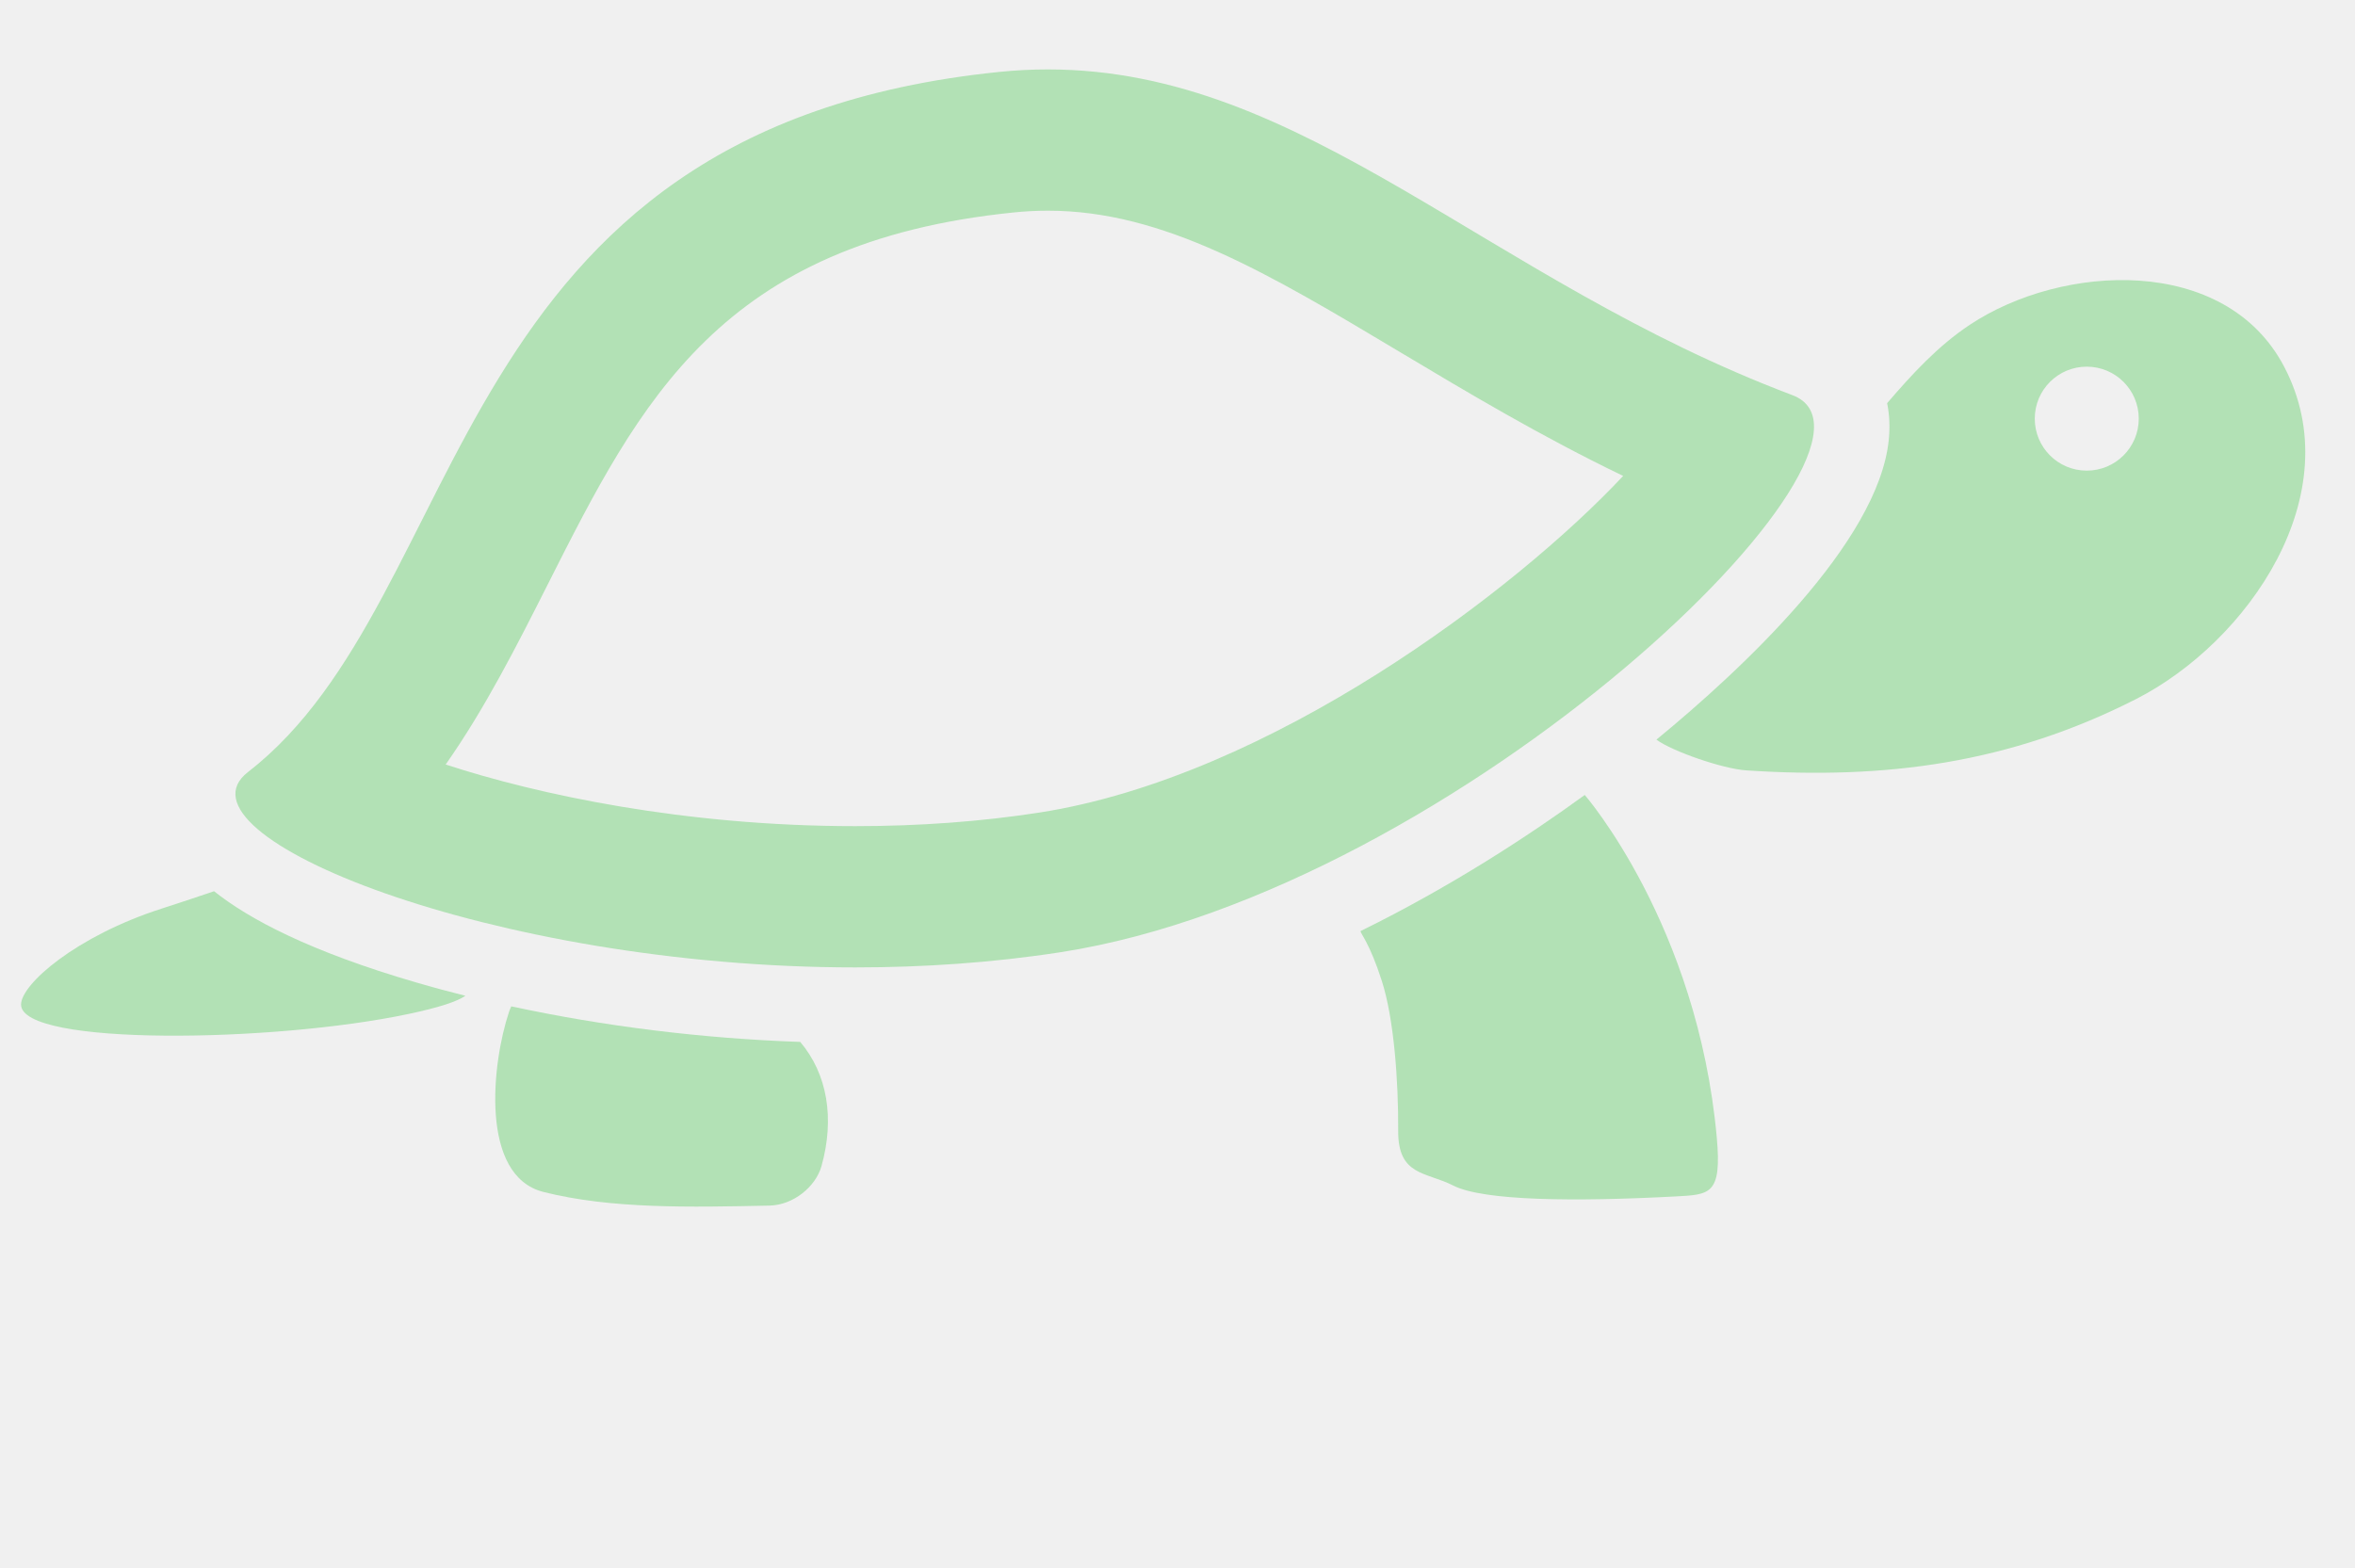
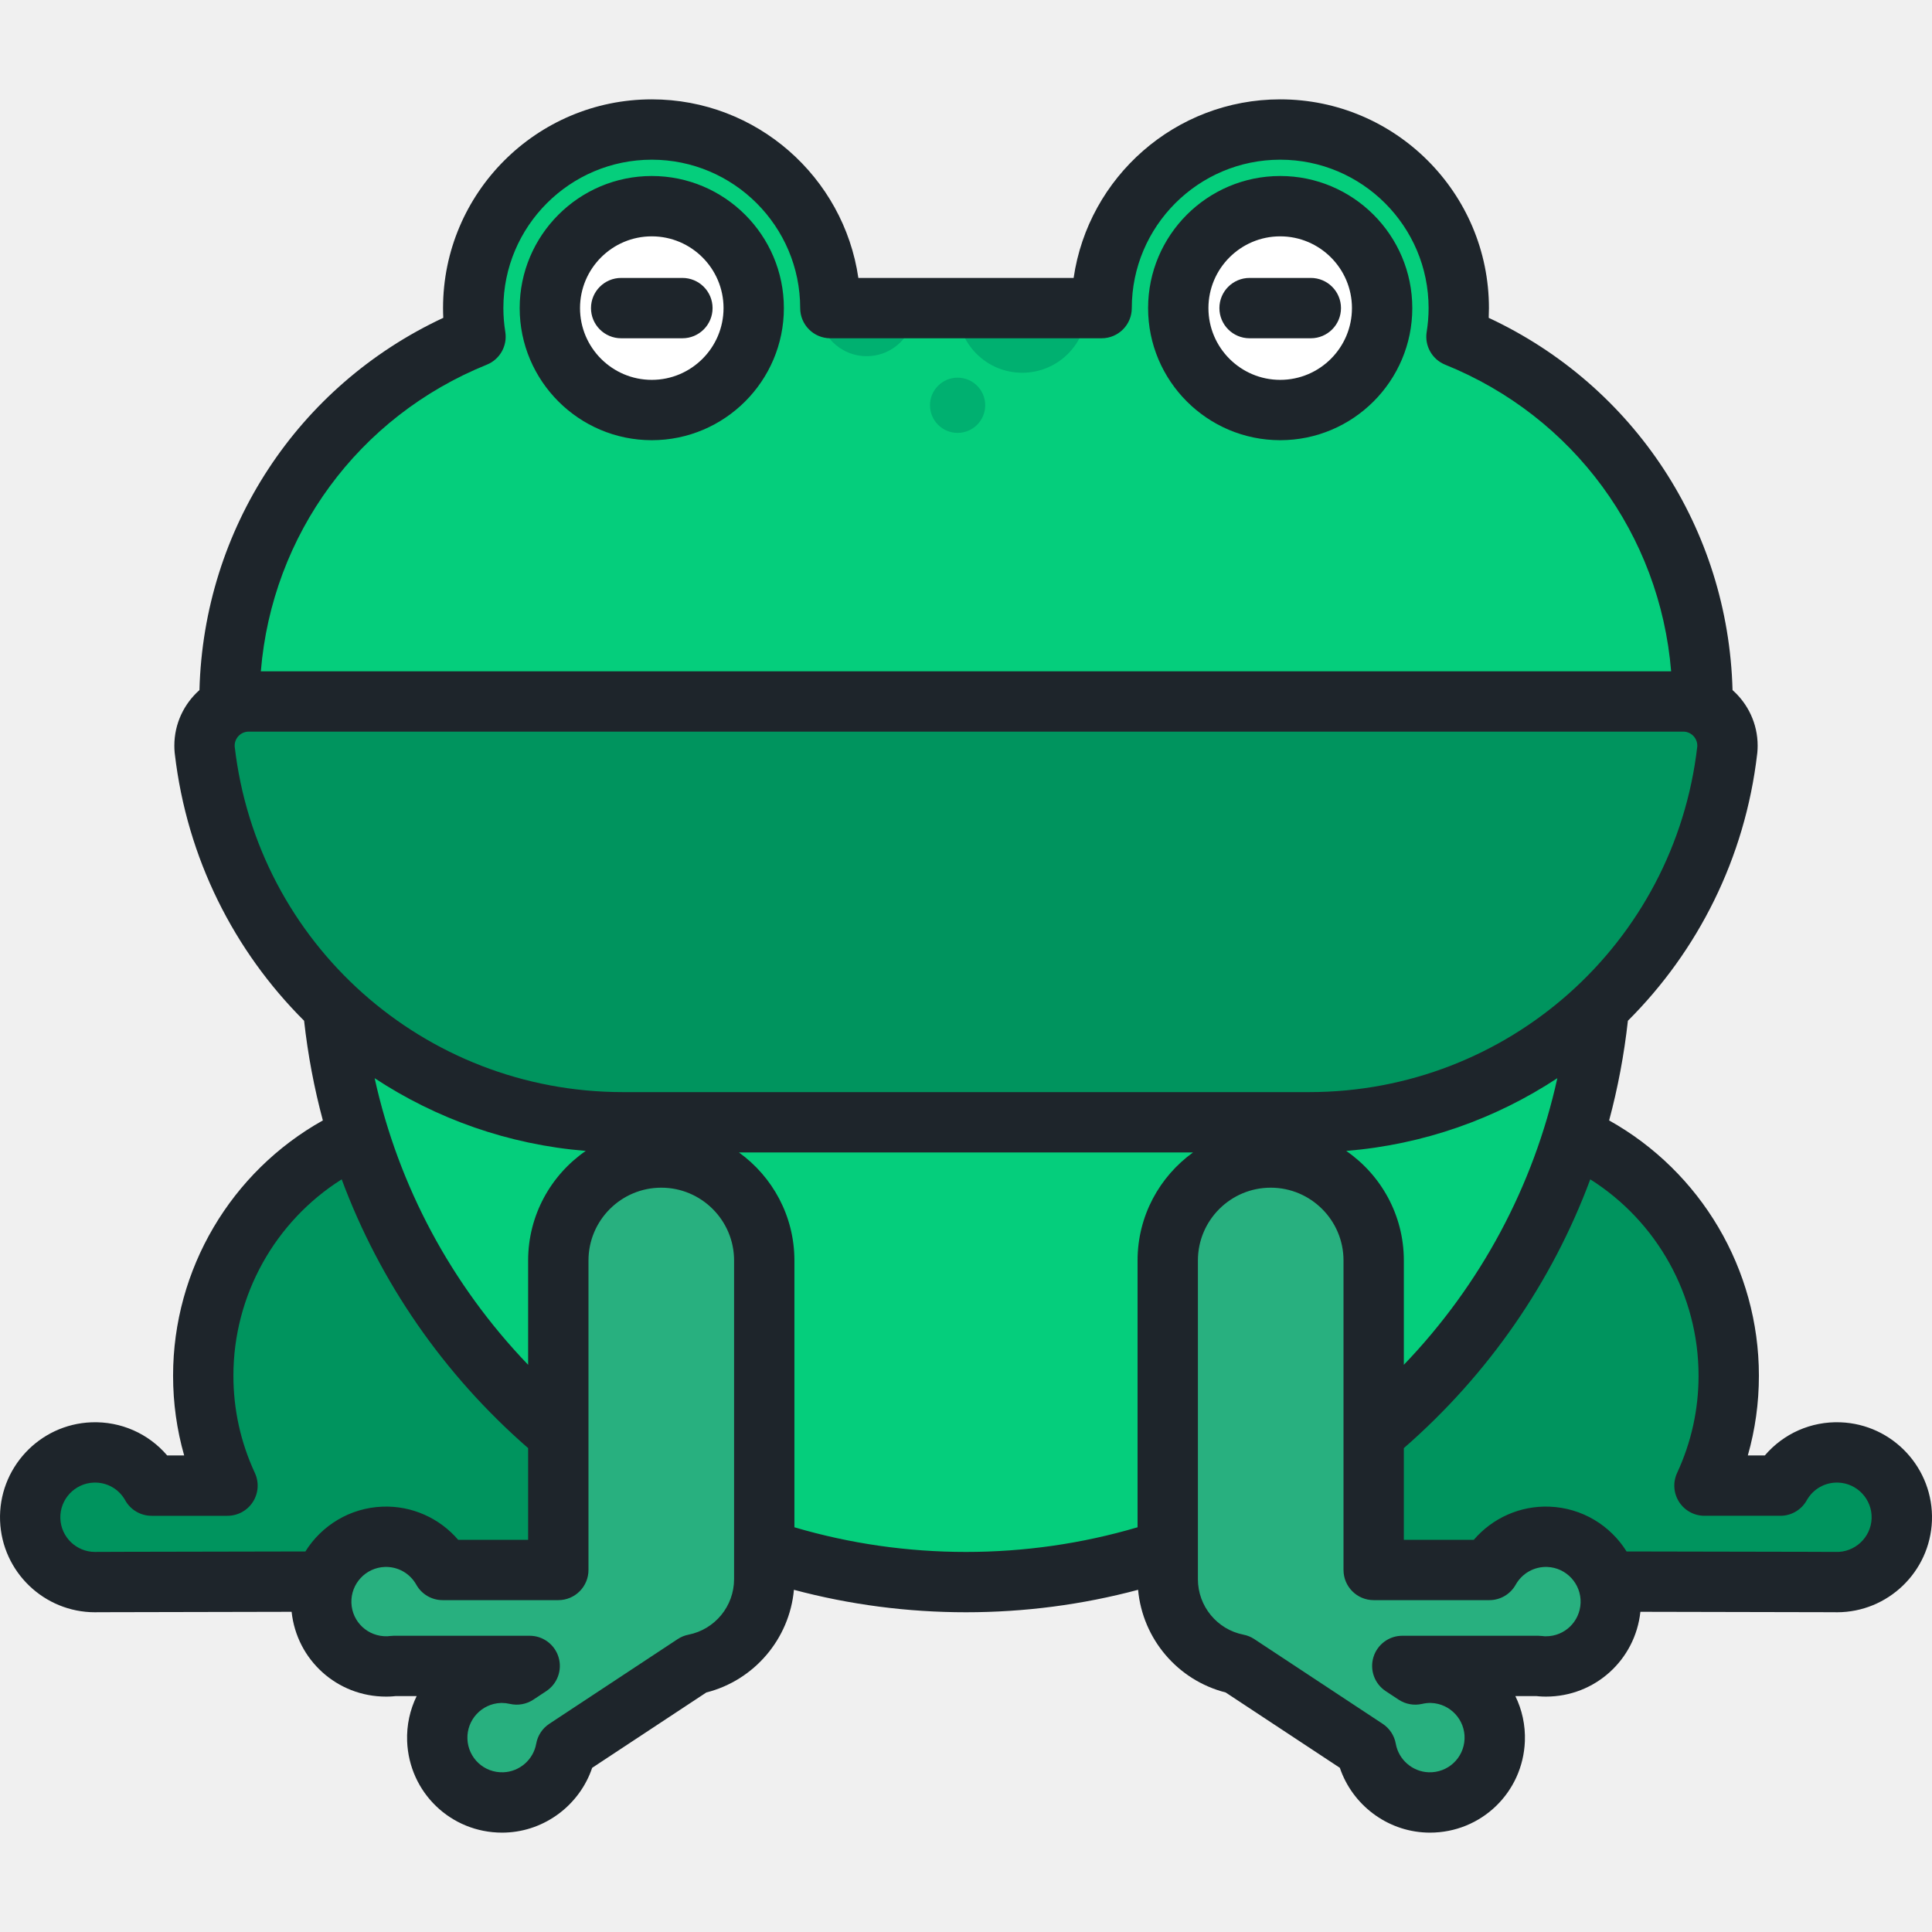
- <svg xmlns="http://www.w3.org/2000/svg" version="1.1" x="0px" y="0px" viewBox="0 0 100 66.562" enable-background="new 0 0 100 53.25" xml:space="preserve">
-   <style type="text/css">
-     .st0{fill:#B2E1B5;}
-   </style>
-   <path class="st0" d="M44.502,8.949c4.905,0,9.347,2.656,14.969,6.019c2.844,1.7,5.947,3.556,9.453,5.247c-4.538,4.848-14.976,12.775-24.8,14.3c-2.466,0.382-5.092,0.575-7.807,0.575c-7.248,0-13.49-1.341-17.392-2.618c1.692-2.415,3.026-5.058,4.335-7.651c3.937-7.798,7.336-14.532,19.794-15.798c0.474-0.049,0.96-0.074,1.446-0.074H44.502 M44.502,2.949c-0.001,0-0.001,0-0.002,0c-0.674,0-1.362,0.033-2.062,0.105C18.693,5.466,20.182,25.311,10.527,32.795c-3.438,2.664,10.356,8.295,25.79,8.295c2.884,0,5.827-0.197,8.724-0.646c16.979-2.636,36.475-21.622,31.068-23.661C63.108,11.876,55.415,2.949,44.502,2.949L44.502,2.949z" />
-   <path class="st0" d="M9.089,37.854c-0.592,0.199-1.308,0.445-2.205,0.732c-3.65,1.17-5.986,3.217-5.99,4.08c-0.008,1.776,10.735,1.618,16.461,0.4c1.31-0.277,2.056-0.529,2.407-0.771c-0.701-0.178-1.394-0.361-2.069-0.56C13.134,40.408,10.565,39.029,9.089,37.854z" />
-   <path class="st0" d="M67.293,33.766c-2.369,1.723-5.67,3.887-9.52,5.781c0.004,0.125,0.388,0.51,0.901,2.111c0.517,1.602,0.709,4.247,0.697,6.376c-0.01,1.923,1.187,1.733,2.336,2.321c1.288,0.658,5.207,0.688,9.421,0.464c1.479-0.08,1.993-0.063,1.771-2.507C72.08,39.268,67.293,33.766,67.293,33.766z" />
-   <path class="st0" d="M21.71,42.744c-0.032,0.072-0.065,0.145-0.092,0.225c-0.736,2.193-1.252,6.973,1.456,7.658c2.871,0.727,6.245,0.65,9.602,0.58c1.003-0.021,1.96-0.795,2.208-1.681c0.562-2.015,0.255-3.899-0.903-5.271C29.828,44.111,25.63,43.59,21.71,42.744z" />
-   <path class="st0" d="M96.99,15.571c-2.499-4.76-9.43-4.381-13.348-1.775c-1.353,0.898-2.449,2.094-3.509,3.328c0.101,0.496,0.126,1.023,0.068,1.574c-0.452,4.361-6.274,9.768-9.865,12.718c0,0,0,0,0.001,0c0.675,0.5,2.824,1.239,3.807,1.305c5.937,0.396,11.193-0.301,16.545-3.021C95.457,27.274,99.827,20.973,96.99,15.571z M88.609,19.99c-1.219,0-2.207-0.987-2.207-2.208s0.988-2.208,2.207-2.208c1.22,0,2.209,0.987,2.209,2.208S89.829,19.99,88.609,19.99z" />
+ <svg xmlns="http://www.w3.org/2000/svg" version="1.1" id="Layer_1" x="0px" y="0px" viewBox="0 0 512.003 512.003" style="enable-background:new 0 0 512.003 512.003;" xml:space="preserve">
+   <g>
+     <path style="fill:#00945E;" d="M171.951,295.087h-47.343v0.032c-0.423-0.007-0.844-0.032-1.27-0.032   c-38.371,0-69.479,31.106-69.479,69.478c0,10.415,2.318,20.279,6.427,29.144H40.17c-3.051-5.446-8.96-9.04-15.628-8.79   c-9.485,0.354-16.887,8.331-16.538,17.815c0.359,9.483,8.33,16.886,17.817,16.532c0.482-0.018,0.955-0.068,1.427-0.125h53.128   c0.05,0.04,0.099,0.084,0.15,0.125h85.622c0.051-0.041,0.1-0.084,0.151-0.125h3.533c12.692,0,22.982-10.29,22.982-22.984v-80.203   C192.817,304.428,183.475,295.087,171.951,295.087z" />
+     <path style="fill:#00945E;" d="M487.453,384.918c-6.668-0.248-12.575,3.344-15.626,8.79h-20.119   c4.109-8.864,6.427-18.728,6.427-29.144c0-38.371-31.108-69.478-69.479-69.478c-0.425,0-0.846,0.025-1.27,0.032v-0.032h-47.343   c-11.523,0-20.864,9.342-20.864,20.865v80.203c0,12.694,10.292,22.984,22.982,22.984h3.534c0.051,0.041,0.1,0.084,0.152,0.125   h85.621c0.051-0.041,0.098-0.084,0.15-0.125h53.128c0.471,0.057,0.946,0.107,1.427,0.125c9.487,0.354,17.458-7.049,17.817-16.532   C504.34,393.248,496.939,385.272,487.453,384.918z" />
+   </g>
+   <path style="fill:#05CE7C;" d="M87.476,250.755c0,93.072,75.449,168.522,168.522,168.522s168.522-75.45,168.522-168.522H87.476z" />
+   <path style="fill:#00945E;" d="M122.142,460.492c-4.043-11.848-13.897-21.006-26.16-24.078h55.27L122.142,460.492z" />
+   <path style="fill:#28B07F;" d="M175.244,306.754c-15.072,0-27.29,12.219-27.29,27.29v82.016h-30.657  c-3.051-5.446-8.96-9.039-15.628-8.79c-9.484,0.353-16.887,8.33-16.538,17.815c0.359,9.483,8.331,16.886,17.817,16.532  c0.482-0.018,0.955-0.068,1.427-0.126h35.992l-3.442,2.272c-1.447-0.334-2.954-0.503-4.509-0.446  c-9.483,0.354-16.885,8.331-16.537,17.815c0.359,9.482,8.331,16.886,17.817,16.532c8.238-0.307,14.891-6.364,16.275-14.16  l34.024-22.451c10.564-2.072,18.538-11.373,18.538-22.545v-84.463C202.533,318.974,190.316,306.754,175.244,306.754z" />
+   <path style="fill:#00945E;" d="M389.855,460.492c4.043-11.848,13.897-21.006,26.16-24.078h-55.27L389.855,460.492z" />
+   <path style="fill:#28B07F;" d="M336.751,306.754c15.072,0,27.29,12.219,27.29,27.29v82.016h30.657  c3.051-5.446,8.96-9.039,15.628-8.79c9.484,0.353,16.887,8.33,16.538,17.815c-0.359,9.483-8.331,16.886-17.817,16.532  c-0.482-0.018-0.955-0.068-1.427-0.126h-35.992l3.442,2.272c1.447-0.334,2.955-0.503,4.509-0.446  c9.483,0.354,16.885,8.331,16.537,17.815c-0.359,9.482-8.331,16.886-17.817,16.532c-8.238-0.307-14.891-6.364-16.275-14.16  l-34.024-22.451c-10.564-2.072-18.538-11.373-18.538-22.545v-84.463C309.462,318.974,321.679,306.754,336.751,306.754z" />
+   <g>
+     <path style="fill:#05CE7C;" d="M346.955,81.651c57.573,0,104.244,46.67,104.244,104.243s-46.671,104.242-104.244,104.242H165.04   c-57.574,0-104.244-46.669-104.244-104.242c0-57.572,46.67-104.243,104.244-104.243H346.955z" />
+     <path style="fill:#05CE7C;" d="M165.04,81.651c-57.573,0-104.244,46.67-104.244,104.243s46.671,104.242,104.244,104.242h181.914   c57.574,0,104.244-46.669,104.244-104.242c0-57.572-46.67-104.243-104.244-104.243H165.04z" />
+   </g>
+   <g>
+     <path style="fill:#00B070;" d="M216.937,81.651c0,7.036,5.705,12.741,12.741,12.741c7.037,0,12.741-5.705,12.741-12.741H216.937z" />
+     <path style="fill:#00B070;" d="M253.772,81.651c0,9.463,7.672,17.136,17.135,17.136c9.465,0,17.137-7.673,17.137-17.136H253.772z" />
+     <circle style="fill:#00B070;" cx="253.775" cy="107.403" r="7.317" />
+   </g>
+   <circle style="fill:#05CE7C;" cx="172.725" cy="81.648" r="47.321" />
+   <circle style="fill:#FFFFFF;" cx="172.725" cy="81.648" r="31.853" />
+   <circle style="fill:#05CE7C;" cx="339.27" cy="81.648" r="47.321" />
+   <circle style="fill:#FFFFFF;" cx="339.27" cy="81.648" r="31.853" />
+   <path style="fill:#00945E;" d="M446.087,185.893c6.469,0,11.713,5.245,11.713,11.716c0,0.357-0.015,0.711-0.046,1.06l0.002-0.045  c-6.334,55.523-53.61,98.793-110.802,98.793H165.04c-57.191,0-104.467-43.271-110.801-98.793l0.002,0.045  c-0.031-0.349-0.046-0.702-0.046-1.06c0-6.47,5.245-11.716,11.713-11.716H446.087z" />
+   <path style="fill:#1E252B;" d="M172.729,46.643c-19.302,0-35.007,15.704-35.007,35.007s15.705,35.007,35.007,35.007  s35.007-15.704,35.007-35.007S192.031,46.643,172.729,46.643z M172.729,100.668c-10.485,0-19.017-8.531-19.017-19.017  s8.531-19.017,19.017-19.017c10.485,0,19.017,8.531,19.017,19.017C191.745,92.137,183.214,100.668,172.729,100.668z M164.614,73.656  c-4.417,0-7.995,3.58-7.995,7.995c0,4.415,3.579,7.995,7.995,7.995h16.23c4.417,0,7.995-3.58,7.995-7.995  c0-4.415-3.579-7.995-7.995-7.995H164.614z M487.751,376.928c-7.796-0.296-15.118,2.994-20.055,8.785h-4.503  c1.953-6.844,2.938-13.92,2.938-21.149c0-28.209-15.373-54.038-39.692-67.637c2.31-8.597,3.973-17.422,4.972-26.414  c18.5-18.449,31.033-43.002,34.259-70.704c0.02-0.142,0.036-0.285,0.049-0.429c0.052-0.576,0.078-1.172,0.078-1.772  c0-5.859-2.584-11.113-6.655-14.727c-1.123-42.732-26.039-80.638-64.616-98.65c0.04-0.862,0.062-1.724,0.062-2.581  c0-30.503-24.816-55.32-55.319-55.32c-27.789,0-50.859,20.596-54.744,47.325h-57.049c-3.887-26.728-26.955-47.325-54.745-47.325  c-30.502,0-55.319,24.816-55.319,55.32c0,0.858,0.021,1.718,0.062,2.581c-38.577,18.011-63.494,55.917-64.616,98.65  c-4.071,3.614-6.655,8.868-6.655,14.727c0,0.6,0.026,1.196,0.078,1.772c0.013,0.144,0.029,0.287,0.049,0.427  c3.225,27.702,15.758,52.256,34.259,70.704c1,8.993,2.662,17.817,4.972,26.415c-24.319,13.599-39.692,39.428-39.692,67.637  c0,7.229,0.985,14.304,2.938,21.149h-4.503c-4.939-5.791-12.261-9.07-20.055-8.785c-13.871,0.517-24.74,12.225-24.23,26.107  c0.513,13.554,11.703,24.237,25.158,24.236c0.277,0,0.556-0.004,0.836-0.014c1.863-0.015,30.667-0.07,51.268-0.108  c1.359,12.737,12.025,22.474,25.021,22.474c0.317,0,0.633-0.005,0.947-0.017c0.58-0.021,1.116-0.068,1.593-0.12h5.578  c-1.758,3.601-2.682,7.671-2.524,11.948c0.514,13.591,11.564,24.236,25.155,24.237h0.003c0.314,0,0.629-0.005,0.947-0.018  c10.511-0.391,19.639-7.402,22.93-17.159l30.26-19.968c12.714-3.225,22.023-14.211,23.21-27.207  c14.811,3.952,30.104,5.951,45.603,5.951s30.793-2,45.603-5.951c1.186,12.996,10.496,23.983,23.209,27.207l30.26,19.968  c3.291,9.755,12.418,16.767,22.93,17.159c0.319,0.012,0.634,0.018,0.95,0.018c13.591,0,24.64-10.646,25.156-24.247  c0.157-4.274-0.766-8.341-2.523-11.939h5.576c0.477,0.051,1.012,0.099,1.588,0.119c0.318,0.012,0.634,0.018,0.951,0.018  c12.993,0,23.656-9.734,25.02-22.474c20.597,0.038,49.398,0.093,51.268,0.108c0.283,0.01,0.561,0.014,0.841,0.014  c13.449-0.001,24.64-10.684,25.155-24.246C512.492,389.153,501.621,377.445,487.751,376.928z M129.012,96.644  c3.458-1.398,5.49-5.001,4.897-8.685c-0.337-2.098-0.51-4.22-0.51-6.308c0-21.686,17.643-39.33,39.329-39.33  c21.687,0,39.331,17.643,39.331,39.33c0,4.415,3.579,7.995,7.995,7.995h71.888c4.417,0,7.995-3.58,7.995-7.995  c0-21.686,17.644-39.33,39.331-39.33c21.686,0,39.329,17.643,39.329,39.33c0,2.087-0.172,4.21-0.51,6.309  c-0.594,3.683,1.439,7.286,4.897,8.684c34.09,13.775,56.928,45.136,59.885,81.255H69.127  C72.085,141.78,94.923,110.419,129.012,96.644z M62.195,197.832c-0.003-0.074-0.005-0.148-0.005-0.223  c0-2.051,1.667-3.72,3.718-3.72h380.178c2.051,0,3.718,1.668,3.718,3.72c0,0.075-0.002,0.149-0.005,0.223  c-6.016,52.222-50.211,91.589-102.845,91.589H165.04C112.406,289.422,68.212,250.054,62.195,197.832z M356.764,305.006  c20.488-1.666,39.602-8.504,55.951-19.275c-6.314,28.6-20.304,54.723-40.679,75.957v-27.645  C372.036,322.015,365.981,311.379,356.764,305.006z M155.232,305.006c-9.217,6.373-15.272,17.009-15.272,29.038v27.645  c-20.375-21.235-34.364-47.358-40.679-75.957C115.629,296.502,134.744,303.34,155.232,305.006z M80.934,411.153  c-54.807,0.099-55.232,0.115-55.41,0.122c-0.116,0.004-0.232,0.006-0.346,0.006c-4.91,0-8.996-3.902-9.183-8.842  c-0.187-5.067,3.782-9.344,8.846-9.532c3.511-0.119,6.656,1.677,8.355,4.71c1.414,2.524,4.082,4.087,6.975,4.087h20.117  c2.728,0,5.269-1.392,6.738-3.692c1.469-2.3,1.663-5.19,0.515-7.666c-3.773-8.137-5.686-16.811-5.686-25.781  c0-21.285,11.025-40.869,28.697-52.023c10.13,27.228,26.949,51.64,49.408,71.227v24.297h-18.541  c-4.934-5.755-12.275-9.077-20.047-8.785C92.707,399.604,85.214,404.294,80.934,411.153z M194.538,418.507  c0,7.144-5.082,13.326-12.082,14.7c-1.021,0.201-1.995,0.599-2.863,1.173l-34.024,22.451c-1.831,1.208-3.086,3.116-3.469,5.276  c-0.749,4.226-4.409,7.408-8.7,7.568c-5.106,0.193-9.338-3.764-9.529-8.836c-0.187-5.067,3.782-9.344,8.841-9.532  c0.102-0.004,0.203-0.005,0.304-0.005c0.679,0,1.39,0.085,2.116,0.252c2.129,0.49,4.372,0.087,6.199-1.117l3.443-2.272  c2.946-1.944,4.269-5.591,3.255-8.972c-1.015-3.381-4.128-5.697-7.658-5.697h-35.992c-0.323,0-0.644,0.019-0.964,0.059  c-0.249,0.03-0.501,0.063-0.761,0.072c-5.12,0.165-9.338-3.764-9.529-8.836c-0.187-5.067,3.782-9.344,8.846-9.532  c3.49-0.12,6.669,1.698,8.355,4.709c1.414,2.524,4.082,4.088,6.975,4.088h30.657c4.417,0,7.995-3.58,7.995-7.995v-82.016  c0-10.639,8.655-19.295,19.295-19.295c10.639,0,19.294,8.656,19.294,19.295v84.464H194.538z M301.467,334.044v70.703  c-14.703,4.334-29.97,6.535-45.469,6.535c-15.501,0-30.767-2.2-45.469-6.535v-70.703c0-11.778-5.807-22.22-14.701-28.632h120.342  C307.274,311.824,301.467,322.266,301.467,334.044z M409.698,433.634c-0.117,0-0.237-0.002-0.359-0.006  c-0.256-0.01-0.507-0.043-0.757-0.073c-0.32-0.039-0.642-0.059-0.964-0.059h-35.992c-3.53,0-6.643,2.315-7.658,5.697  c-1.015,3.381,0.308,7.028,3.255,8.972l3.442,2.272c1.827,1.205,4.068,1.608,6.199,1.117c0.835-0.192,1.66-0.276,2.417-0.247  c5.063,0.189,9.031,4.466,8.845,9.524c-0.193,5.082-4.434,9.024-9.529,8.845c-4.291-0.16-7.95-3.342-8.7-7.568  c-0.383-2.16-1.637-4.068-3.469-5.276l-34.024-22.451c-0.869-0.574-1.842-0.972-2.863-1.173c-7.001-1.373-12.082-7.556-12.082-14.7  v-84.463c0-10.639,8.655-19.295,19.294-19.295s19.295,8.656,19.295,19.295v82.016c0,4.415,3.579,7.995,7.995,7.995h30.657  c2.893,0,5.561-1.563,6.975-4.088c1.688-3.01,4.886-4.827,8.355-4.709c5.064,0.189,9.032,4.464,8.847,9.524  C418.685,429.746,414.654,433.634,409.698,433.634z M486.475,411.275c-0.182-0.007-0.607-0.022-55.413-0.122  c-4.279-6.859-11.774-11.549-20.44-11.872c-7.779-0.296-15.114,3.029-20.047,8.785h-18.541v-24.298  c22.458-19.588,39.277-44,49.408-71.227c17.672,11.154,28.697,30.738,28.697,52.023c0,8.971-1.914,17.644-5.686,25.781  c-1.147,2.475-0.954,5.366,0.515,7.666c1.469,2.3,4.01,3.692,6.738,3.692h20.117c2.893,0,5.561-1.563,6.975-4.087  c1.7-3.033,4.871-4.827,8.355-4.71c5.064,0.189,9.032,4.466,8.847,9.524C495.81,407.496,491.484,411.461,486.475,411.275z   M331.152,73.656c-4.417,0-7.995,3.58-7.995,7.995c0,4.415,3.579,7.995,7.995,7.995h16.23c4.417,0,7.995-3.58,7.995-7.995  c0-4.415-3.579-7.995-7.995-7.995H331.152z M339.267,46.643c-19.302,0-35.007,15.704-35.007,35.007s15.705,35.007,35.007,35.007  s35.007-15.704,35.007-35.007S358.57,46.643,339.267,46.643z M339.267,100.668c-10.485,0-19.017-8.531-19.017-19.017  s8.531-19.017,19.017-19.017s19.017,8.531,19.017,19.017C358.283,92.137,349.752,100.668,339.267,100.668z" />
</svg>
